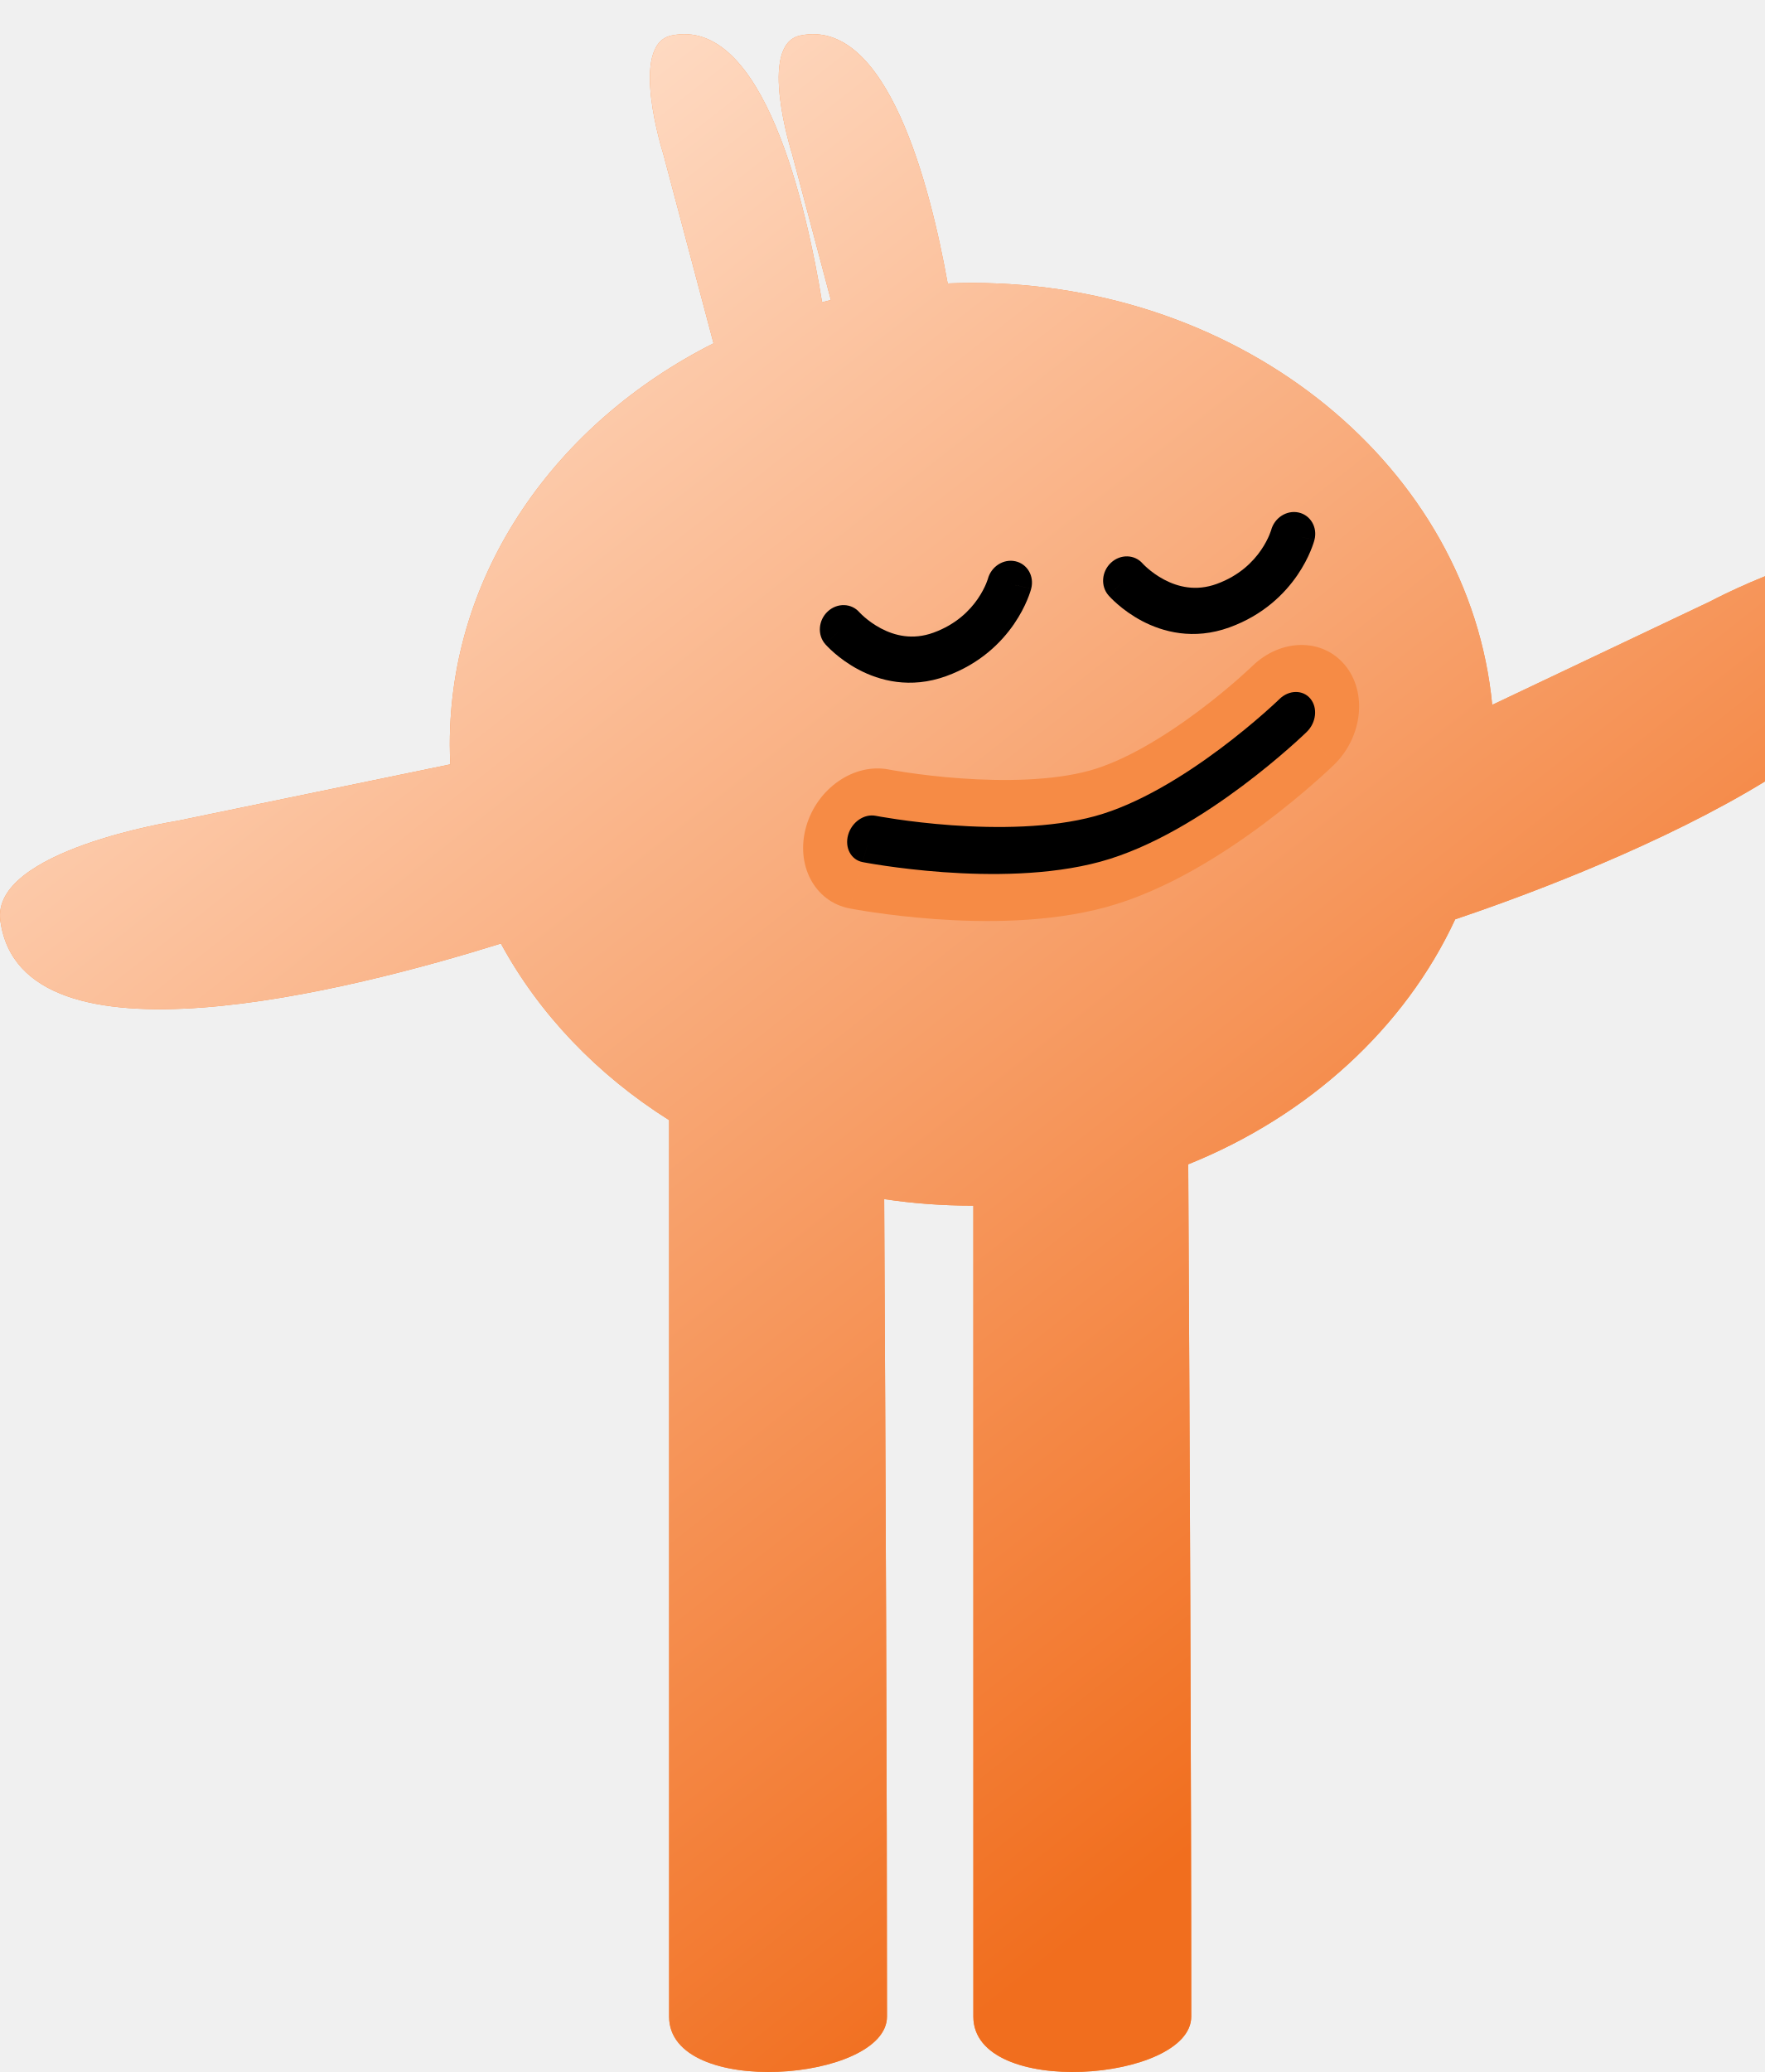
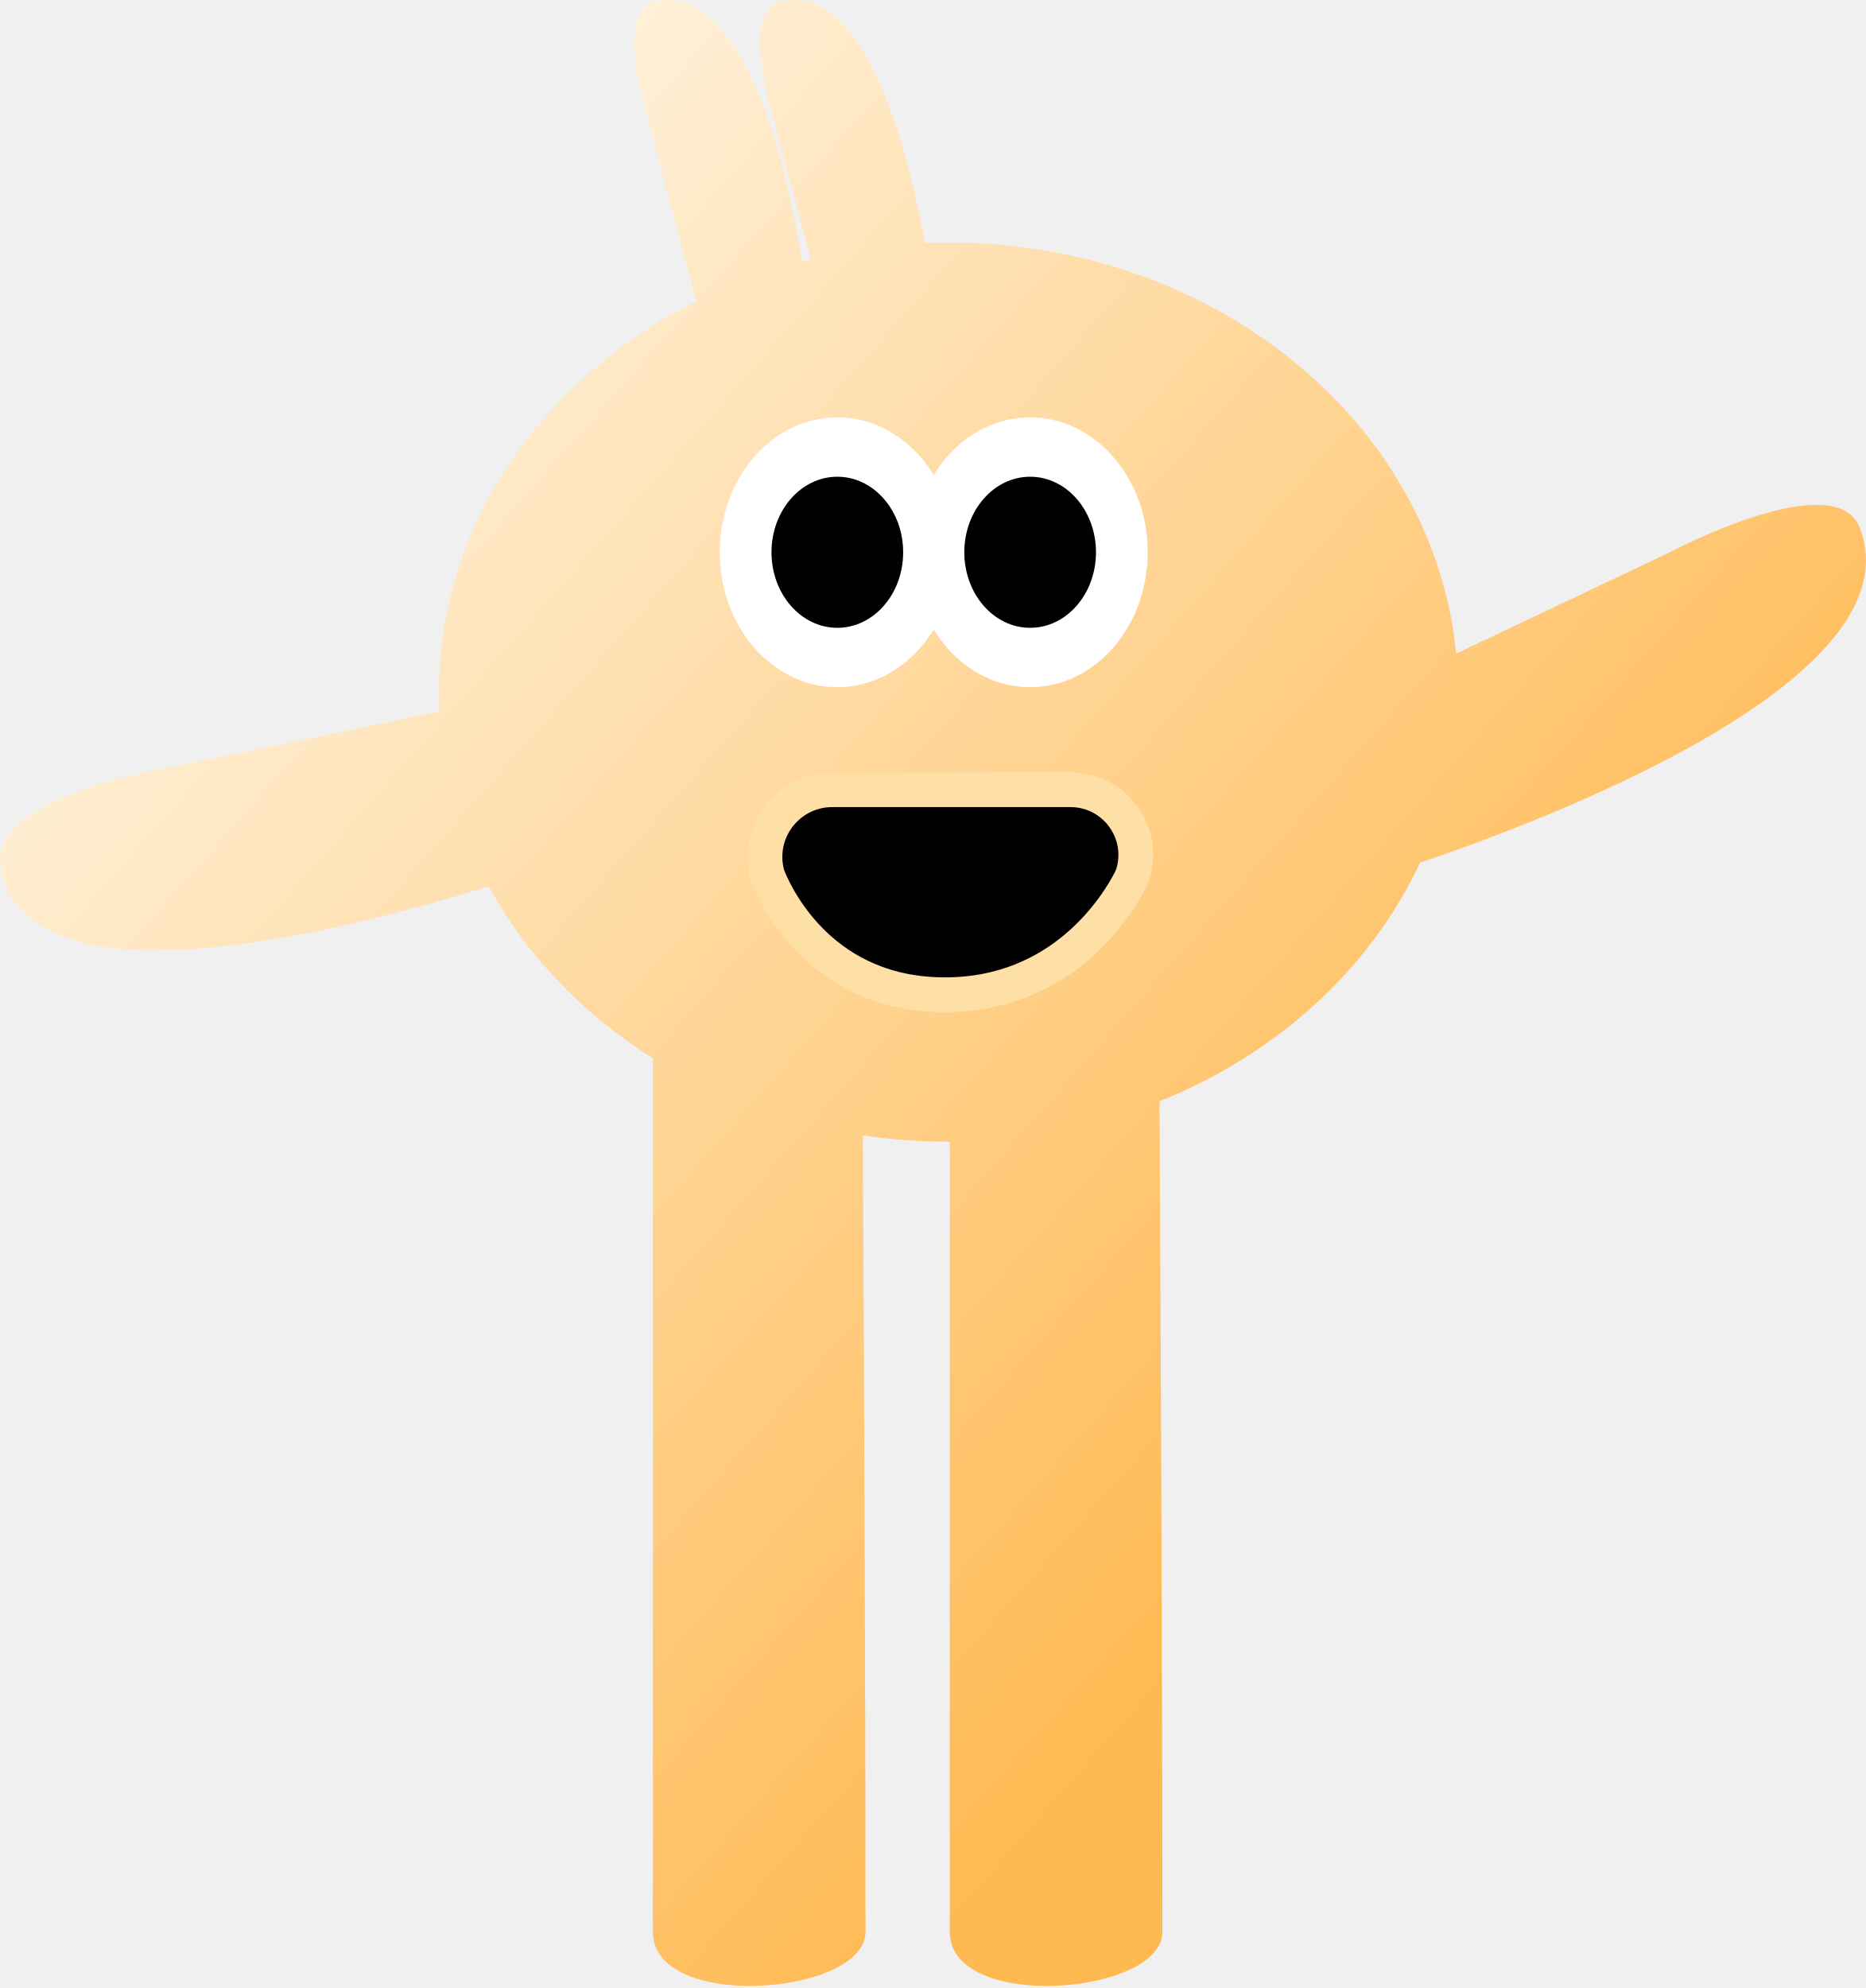
- <svg xmlns="http://www.w3.org/2000/svg" width="155" height="182" viewBox="0 0 155 182" fill="none">
-   <path d="M70.311 3.119C77.928 1.529 81.709 16.252 83.259 24.897C83.966 24.869 84.677 24.852 85.392 24.852C109.407 24.852 129.108 41.153 131.099 61.912L150.234 52.832C150.234 52.832 165.236 44.834 167.445 50.58C172.787 64.473 138.019 77.324 127.846 80.753C123.413 90.293 114.983 98.009 104.393 102.271C104.52 125.812 104.657 155.83 104.657 177.131C104.656 182.833 85.513 184.368 85.513 177.131V105.899C85.473 105.899 85.433 105.901 85.392 105.901C82.764 105.901 80.188 105.703 77.681 105.328C77.802 128.366 77.927 156.741 77.927 177.131C77.926 182.833 58.783 184.368 58.782 177.131V98.389C52.489 94.424 47.378 89.089 44.006 82.878C30.948 86.96 1.867 94.452 0.031 80.873C-0.806 74.68 15.505 72.113 15.579 72.101L39.563 67.138C39.535 66.554 39.517 65.967 39.517 65.377C39.518 50.292 48.848 37.134 62.688 30.157L58.265 13.492C58.265 13.492 55.204 3.91 58.993 3.119C67.121 1.422 70.881 18.303 72.224 26.55C72.48 26.482 72.737 26.414 72.996 26.35L69.583 13.492C69.583 13.492 66.522 3.91 70.311 3.119Z" fill="#F68B45" />
-   <path d="M70.311 3.119C77.928 1.529 81.709 16.252 83.259 24.897C83.966 24.869 84.677 24.852 85.392 24.852C109.407 24.852 129.108 41.153 131.099 61.912L150.234 52.832C150.234 52.832 165.236 44.834 167.445 50.58C172.787 64.473 138.019 77.324 127.846 80.753C123.413 90.293 114.983 98.009 104.393 102.271C104.52 125.812 104.657 155.83 104.657 177.131C104.656 182.833 85.513 184.368 85.513 177.131V105.899C85.473 105.899 85.433 105.901 85.392 105.901C82.764 105.901 80.188 105.703 77.681 105.328C77.802 128.366 77.927 156.741 77.927 177.131C77.926 182.833 58.783 184.368 58.782 177.131V98.389C52.489 94.424 47.378 89.089 44.006 82.878C30.948 86.96 1.867 94.452 0.031 80.873C-0.806 74.68 15.505 72.113 15.579 72.101L39.563 67.138C39.535 66.554 39.517 65.967 39.517 65.377C39.518 50.292 48.848 37.134 62.688 30.157L58.265 13.492C58.265 13.492 55.204 3.91 58.993 3.119C67.121 1.422 70.881 18.303 72.224 26.55C72.48 26.482 72.737 26.414 72.996 26.35L69.583 13.492C69.583 13.492 66.522 3.91 70.311 3.119Z" fill="url(#paint0_linear_119_15639)" />
-   <path d="M75.502 53.781C74.796 52.97 73.55 52.938 72.721 53.709C71.891 54.48 71.791 55.763 72.498 56.574L74 55.178L75.502 53.781ZM90.596 51.704C90.881 50.609 90.259 49.533 89.207 49.3C88.156 49.066 87.072 49.765 86.787 50.859L88.691 51.282L90.596 51.704ZM74 55.178C72.498 56.574 72.499 56.575 72.499 56.575C72.499 56.576 72.5 56.576 72.5 56.577C72.501 56.578 72.502 56.579 72.503 56.58C72.505 56.582 72.507 56.584 72.509 56.587C72.514 56.592 72.52 56.599 72.526 56.606C72.539 56.62 72.556 56.639 72.576 56.661C72.617 56.705 72.672 56.763 72.741 56.833C72.878 56.972 73.073 57.159 73.32 57.373C73.811 57.797 74.528 58.341 75.437 58.821C77.256 59.782 79.963 60.538 83.13 59.389L82.565 57.482L82 55.575C80.183 56.234 78.607 55.838 77.39 55.195C76.781 54.873 76.291 54.502 75.955 54.212C75.788 54.068 75.664 53.948 75.587 53.869C75.548 53.83 75.521 53.802 75.507 53.786C75.499 53.778 75.496 53.774 75.495 53.773C75.494 53.773 75.495 53.773 75.496 53.774C75.497 53.775 75.497 53.776 75.498 53.777C75.499 53.778 75.499 53.778 75.5 53.779C75.5 53.779 75.501 53.78 75.501 53.78C75.502 53.781 75.502 53.781 74 55.178ZM82.565 57.482L83.13 59.389C86.106 58.309 87.974 56.434 89.089 54.81C89.641 54.005 90.008 53.264 90.24 52.713C90.356 52.436 90.44 52.204 90.497 52.032C90.525 51.946 90.547 51.874 90.564 51.819C90.572 51.791 90.578 51.768 90.584 51.749C90.586 51.739 90.589 51.73 90.591 51.723C90.592 51.719 90.593 51.716 90.594 51.713C90.594 51.711 90.594 51.71 90.595 51.708C90.595 51.708 90.595 51.706 90.595 51.706C90.596 51.705 90.596 51.704 88.691 51.282C86.787 50.859 86.787 50.859 86.788 50.858C86.788 50.857 86.788 50.856 86.788 50.856C86.788 50.855 86.789 50.853 86.789 50.852C86.79 50.85 86.79 50.849 86.79 50.847C86.791 50.844 86.792 50.842 86.792 50.84C86.793 50.838 86.793 50.839 86.791 50.844C86.788 50.854 86.781 50.879 86.768 50.916C86.743 50.991 86.699 51.116 86.63 51.28C86.492 51.608 86.261 52.078 85.905 52.597C85.203 53.621 84.008 54.846 82 55.575L82.565 57.482Z" fill="black" />
-   <path d="M78.094 67.593C75.037 66.996 71.783 69.242 70.824 72.61C69.866 75.978 71.567 79.193 74.623 79.79L76.358 73.691L78.094 67.593ZM117.201 67.175C119.714 64.728 120.142 60.807 118.157 58.416C116.171 56.025 112.524 56.071 110.01 58.517L113.606 62.846L117.201 67.175ZM76.358 73.691C74.623 79.79 74.624 79.79 74.625 79.79C74.625 79.79 74.626 79.79 74.627 79.791C74.628 79.791 74.63 79.791 74.631 79.792C74.635 79.792 74.639 79.793 74.644 79.794C74.654 79.796 74.667 79.798 74.682 79.801C74.713 79.807 74.755 79.815 74.808 79.825C74.914 79.844 75.063 79.871 75.251 79.904C75.626 79.969 76.16 80.056 76.822 80.152C78.142 80.344 79.991 80.574 82.127 80.728C86.255 81.025 92.018 81.085 97.162 79.684L96.425 73.691L95.688 67.699C92.448 68.582 88.178 68.641 84.369 68.367C82.536 68.236 80.941 68.037 79.808 67.873C79.243 67.79 78.799 67.718 78.503 67.666C78.355 67.641 78.244 67.621 78.175 67.608C78.14 67.602 78.116 67.597 78.102 67.594C78.095 67.593 78.091 67.592 78.09 67.592C78.089 67.592 78.089 67.592 78.09 67.592C78.09 67.592 78.091 67.592 78.091 67.592C78.092 67.592 78.092 67.593 78.092 67.593C78.093 67.593 78.094 67.593 76.358 73.691ZM96.425 73.691L97.162 79.684C102.49 78.233 107.578 74.937 111.055 72.339C112.856 70.994 114.361 69.731 115.424 68.799C115.957 68.332 116.383 67.943 116.685 67.663C116.835 67.523 116.955 67.41 117.042 67.327C117.085 67.286 117.12 67.252 117.147 67.227C117.16 67.214 117.171 67.203 117.18 67.194C117.185 67.19 117.189 67.186 117.192 67.183C117.194 67.181 117.195 67.18 117.197 67.178C117.198 67.178 117.199 67.177 117.199 67.176C117.2 67.175 117.201 67.175 113.606 62.846C110.01 58.517 110.011 58.516 110.012 58.516C110.012 58.515 110.013 58.515 110.013 58.514C110.014 58.513 110.015 58.513 110.016 58.512C110.017 58.511 110.018 58.51 110.018 58.51C110.018 58.509 110.017 58.511 110.013 58.514C110.006 58.521 109.991 58.536 109.967 58.558C109.921 58.602 109.844 58.675 109.738 58.774C109.526 58.971 109.199 59.269 108.777 59.64C107.928 60.384 106.71 61.405 105.263 62.486C102.246 64.74 98.744 66.867 95.688 67.699L96.425 73.691Z" fill="#F68B45" />
-   <path d="M76.937 71.659C75.918 71.459 74.833 72.208 74.514 73.331C74.194 74.454 74.761 75.525 75.78 75.724L76.358 73.691L76.937 71.659ZM114.804 64.289C115.642 63.473 115.784 62.166 115.123 61.369C114.461 60.572 113.245 60.587 112.407 61.403L113.606 62.846L114.804 64.289ZM76.358 73.691C75.78 75.724 75.78 75.724 75.781 75.724C75.781 75.724 75.781 75.725 75.781 75.725C75.782 75.725 75.783 75.725 75.784 75.725C75.786 75.725 75.789 75.726 75.793 75.727C75.8 75.728 75.81 75.73 75.822 75.732C75.847 75.737 75.884 75.744 75.931 75.753C76.024 75.77 76.16 75.794 76.335 75.825C76.684 75.885 77.188 75.968 77.817 76.059C79.075 76.242 80.839 76.461 82.874 76.608C86.896 76.897 92.161 76.917 96.671 75.689L96.425 73.691L96.18 71.694C92.305 72.749 87.537 72.769 83.621 72.488C81.688 72.349 80.007 72.14 78.812 71.966C78.216 71.879 77.741 71.801 77.419 71.746C77.257 71.718 77.134 71.695 77.053 71.68C77.012 71.673 76.982 71.667 76.962 71.663C76.952 71.662 76.945 71.66 76.941 71.659C76.939 71.659 76.938 71.659 76.937 71.659C76.937 71.659 76.936 71.659 76.936 71.659C76.936 71.659 76.936 71.659 76.936 71.659C76.937 71.659 76.937 71.659 76.358 73.691ZM96.425 73.691L96.671 75.689C101.242 74.444 105.801 71.538 109.125 69.055C110.807 67.797 112.217 66.616 113.208 65.746C113.704 65.311 114.097 64.952 114.369 64.7C114.505 64.574 114.611 64.474 114.684 64.404C114.72 64.369 114.749 64.342 114.769 64.323C114.779 64.313 114.787 64.305 114.793 64.299C114.796 64.297 114.798 64.294 114.8 64.293C114.801 64.292 114.802 64.291 114.802 64.29C114.803 64.29 114.803 64.29 114.803 64.289C114.804 64.289 114.804 64.289 113.606 62.846C112.407 61.403 112.407 61.403 112.408 61.403C112.408 61.403 112.408 61.402 112.408 61.402C112.408 61.402 112.408 61.402 112.408 61.402C112.408 61.403 112.407 61.403 112.405 61.405C112.403 61.407 112.398 61.412 112.391 61.419C112.377 61.432 112.356 61.453 112.326 61.481C112.266 61.538 112.174 61.624 112.053 61.737C111.811 61.962 111.452 62.29 110.992 62.693C110.072 63.5 108.759 64.601 107.194 65.77C104.024 68.139 99.993 70.656 96.18 71.694L96.425 73.691Z" fill="black" />
-   <path d="M100.388 49.5C99.681 48.689 98.436 48.656 97.607 49.428C96.777 50.199 96.677 51.481 97.384 52.293L98.886 50.897L100.388 49.5ZM115.481 47.423C115.766 46.328 115.145 45.252 114.093 45.018C113.041 44.785 111.958 45.483 111.673 46.578L113.577 47.001L115.481 47.423ZM98.886 50.897C97.384 52.293 97.384 52.293 97.385 52.294C97.385 52.294 97.386 52.295 97.386 52.295C97.387 52.296 97.388 52.297 97.389 52.298C97.391 52.301 97.393 52.303 97.395 52.306C97.4 52.311 97.405 52.317 97.412 52.325C97.425 52.339 97.442 52.358 97.462 52.38C97.502 52.423 97.558 52.482 97.626 52.551C97.764 52.691 97.959 52.878 98.206 53.091C98.697 53.516 99.414 54.06 100.323 54.54C102.142 55.501 104.849 56.257 108.016 55.108L107.451 53.201L106.885 51.294C105.069 51.953 103.493 51.556 102.276 50.914C101.666 50.592 101.176 50.221 100.84 49.93C100.674 49.787 100.55 49.666 100.472 49.588C100.433 49.549 100.407 49.52 100.392 49.505C100.385 49.497 100.381 49.493 100.38 49.492C100.38 49.491 100.38 49.492 100.382 49.493C100.382 49.494 100.383 49.495 100.384 49.496C100.385 49.496 100.385 49.497 100.386 49.498C100.386 49.498 100.387 49.499 100.387 49.499C100.387 49.5 100.388 49.5 98.886 50.897ZM107.451 53.201L108.016 55.108C110.991 54.028 112.86 52.153 113.975 50.529C114.527 49.724 114.894 48.983 115.125 48.431C115.242 48.155 115.325 47.923 115.383 47.751C115.411 47.664 115.433 47.593 115.449 47.538C115.457 47.51 115.464 47.487 115.469 47.467C115.472 47.458 115.474 47.449 115.476 47.442C115.477 47.438 115.478 47.435 115.479 47.431C115.48 47.43 115.48 47.428 115.48 47.427C115.481 47.426 115.481 47.425 115.481 47.425C115.481 47.424 115.481 47.423 113.577 47.001C111.673 46.578 111.673 46.577 111.673 46.576C111.673 46.576 111.674 46.575 111.674 46.575C111.674 46.573 111.674 46.572 111.675 46.571C111.675 46.569 111.676 46.567 111.676 46.566C111.677 46.562 111.678 46.56 111.678 46.559C111.679 46.556 111.678 46.558 111.677 46.563C111.674 46.573 111.667 46.597 111.654 46.635C111.629 46.71 111.585 46.835 111.516 46.998C111.378 47.327 111.147 47.797 110.791 48.316C110.088 49.34 108.894 50.565 106.885 51.294L107.451 53.201Z" fill="black" />
+ <svg xmlns="http://www.w3.org/2000/svg" width="322" height="343" viewBox="0 0 322 343" fill="none">
+   <path d="M134.764 0.228C149.361 -2.815 156.607 25.367 159.578 41.915C160.934 41.86 162.297 41.832 163.668 41.832C209.695 41.832 247.461 73.034 251.276 112.77L287.949 95.39C287.949 95.39 316.702 80.082 320.937 91.08C331.173 117.671 264.556 142.266 245.046 148.833C236.551 167.097 220.388 181.867 200.09 190.027C200.333 235.09 200.594 292.55 200.594 333.324C200.594 344.24 163.9 347.179 163.9 333.324V196.975C163.823 196.975 163.745 196.977 163.668 196.977C158.631 196.977 153.694 196.601 148.889 195.884C149.123 239.982 149.359 294.296 149.359 333.324C149.359 344.24 112.666 347.179 112.666 333.324V182.6C100.604 175.009 90.806 164.797 84.343 152.906C59.315 160.72 3.578 175.06 0.06 149.067C-1.545 137.209 29.736 132.295 29.86 132.275L75.825 122.778C75.771 121.66 75.742 120.535 75.742 119.404C75.742 90.529 93.625 65.339 120.153 51.983L111.675 20.084C111.675 20.084 105.808 1.742 113.071 0.228C128.648 -3.02 135.856 29.288 138.429 45.075C138.92 44.946 139.413 44.821 139.908 44.698L133.366 20.084C133.366 20.084 127.5 1.742 134.764 0.228Z" fill="url(#paint0_linear_2_7224)" />
+   <ellipse cx="144.495" cy="95.287" rx="20.288" ry="23.275" fill="white" />
+   <ellipse cx="177.767" cy="95.287" rx="20.288" ry="23.275" fill="white" />
+   <ellipse cx="144.494" cy="95.286" rx="11.361" ry="13.034" fill="black" />
+   <ellipse cx="177.768" cy="95.286" rx="11.361" ry="13.034" fill="black" />
+   <path d="M184.727 136.252H143.619C136.436 136.252 130.976 142.71 132.171 149.793C132.271 150.385 132.413 150.963 132.642 151.518C134.245 155.417 142.17 171.63 163.064 171.63C183.413 171.63 192.792 156.253 195.061 151.848C195.458 151.077 195.693 150.25 195.838 149.394C196.998 142.52 191.699 136.252 184.727 136.252Z" fill="black" stroke="#FEDFA6" stroke-width="6" stroke-linecap="round" />
  <defs>
-     <linearGradient id="paint0_linear_119_15639" x1="45.021" y1="3" x2="145.353" y2="130.7" gradientUnits="userSpaceOnUse">
-       <stop stop-color="#FFDFCA" />
-       <stop offset="1" stop-color="#F16E1E" />
+     <linearGradient id="paint0_linear_2_7224" x1="88.137" y1="19.86" x2="286.69" y2="194.984" gradientUnits="userSpaceOnUse">
+       <stop stop-color="#FFF1DB" />
+       <stop offset="1" stop-color="#FFB951" />
    </linearGradient>
  </defs>
</svg>
